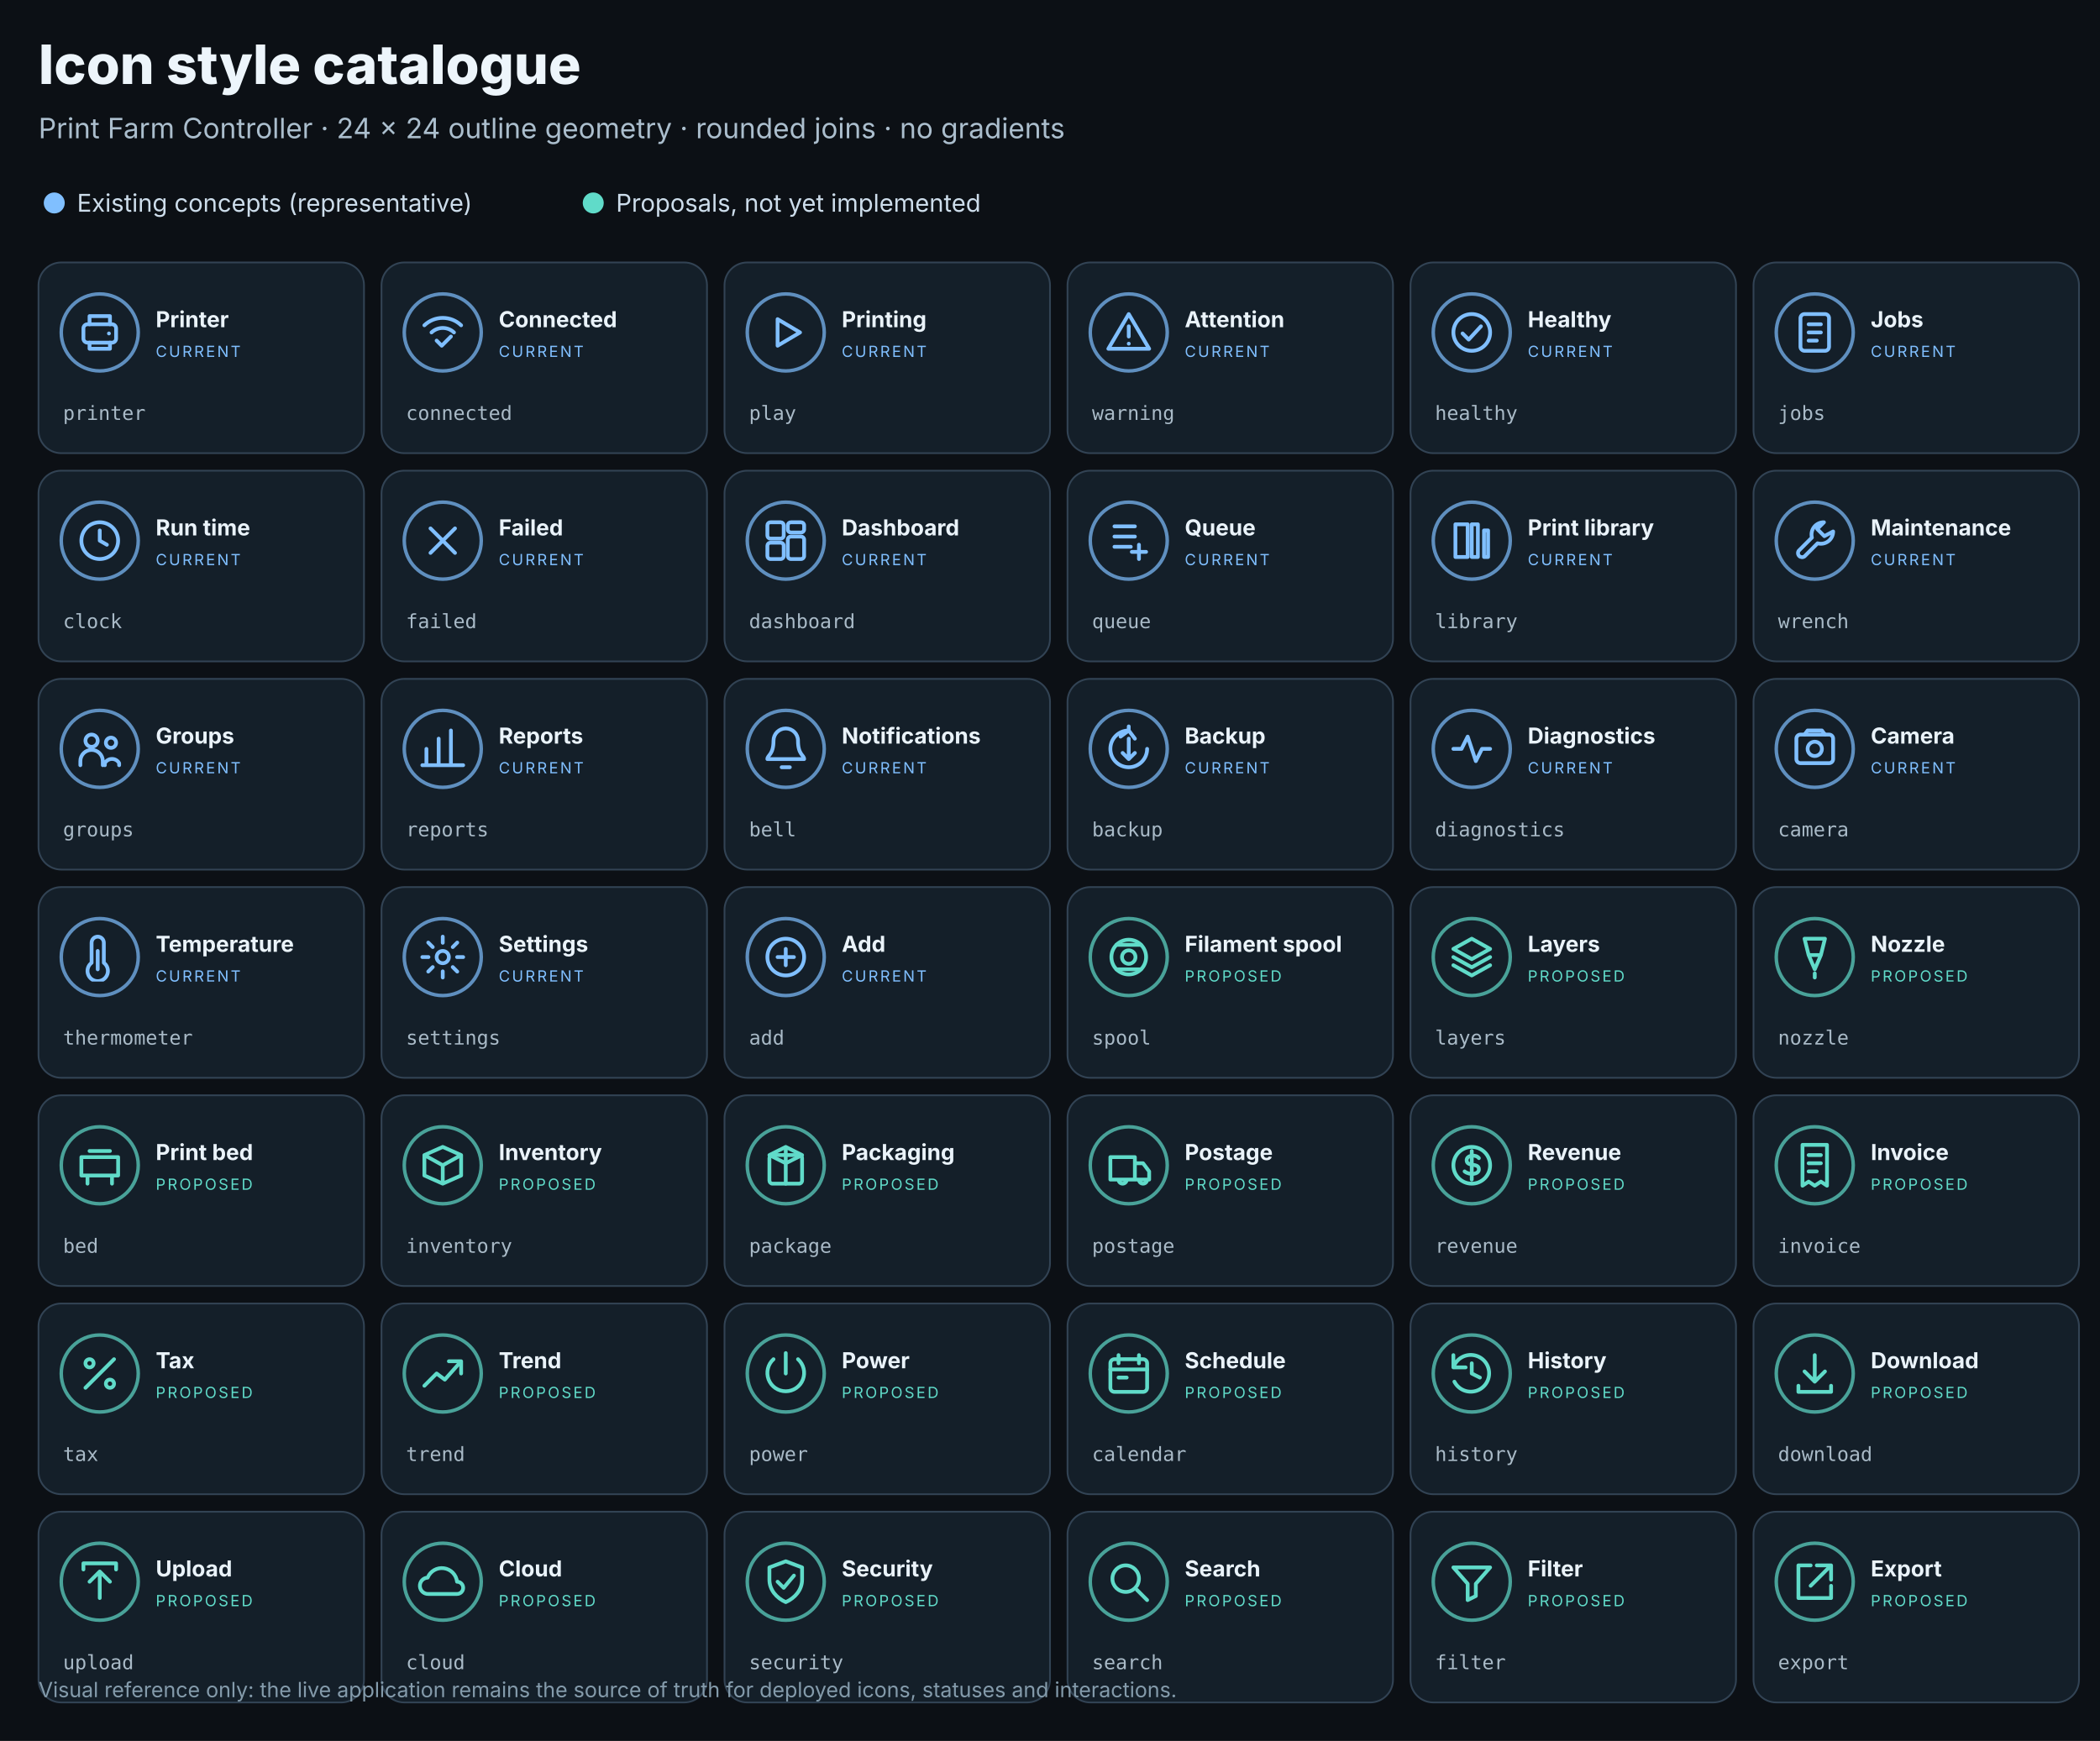
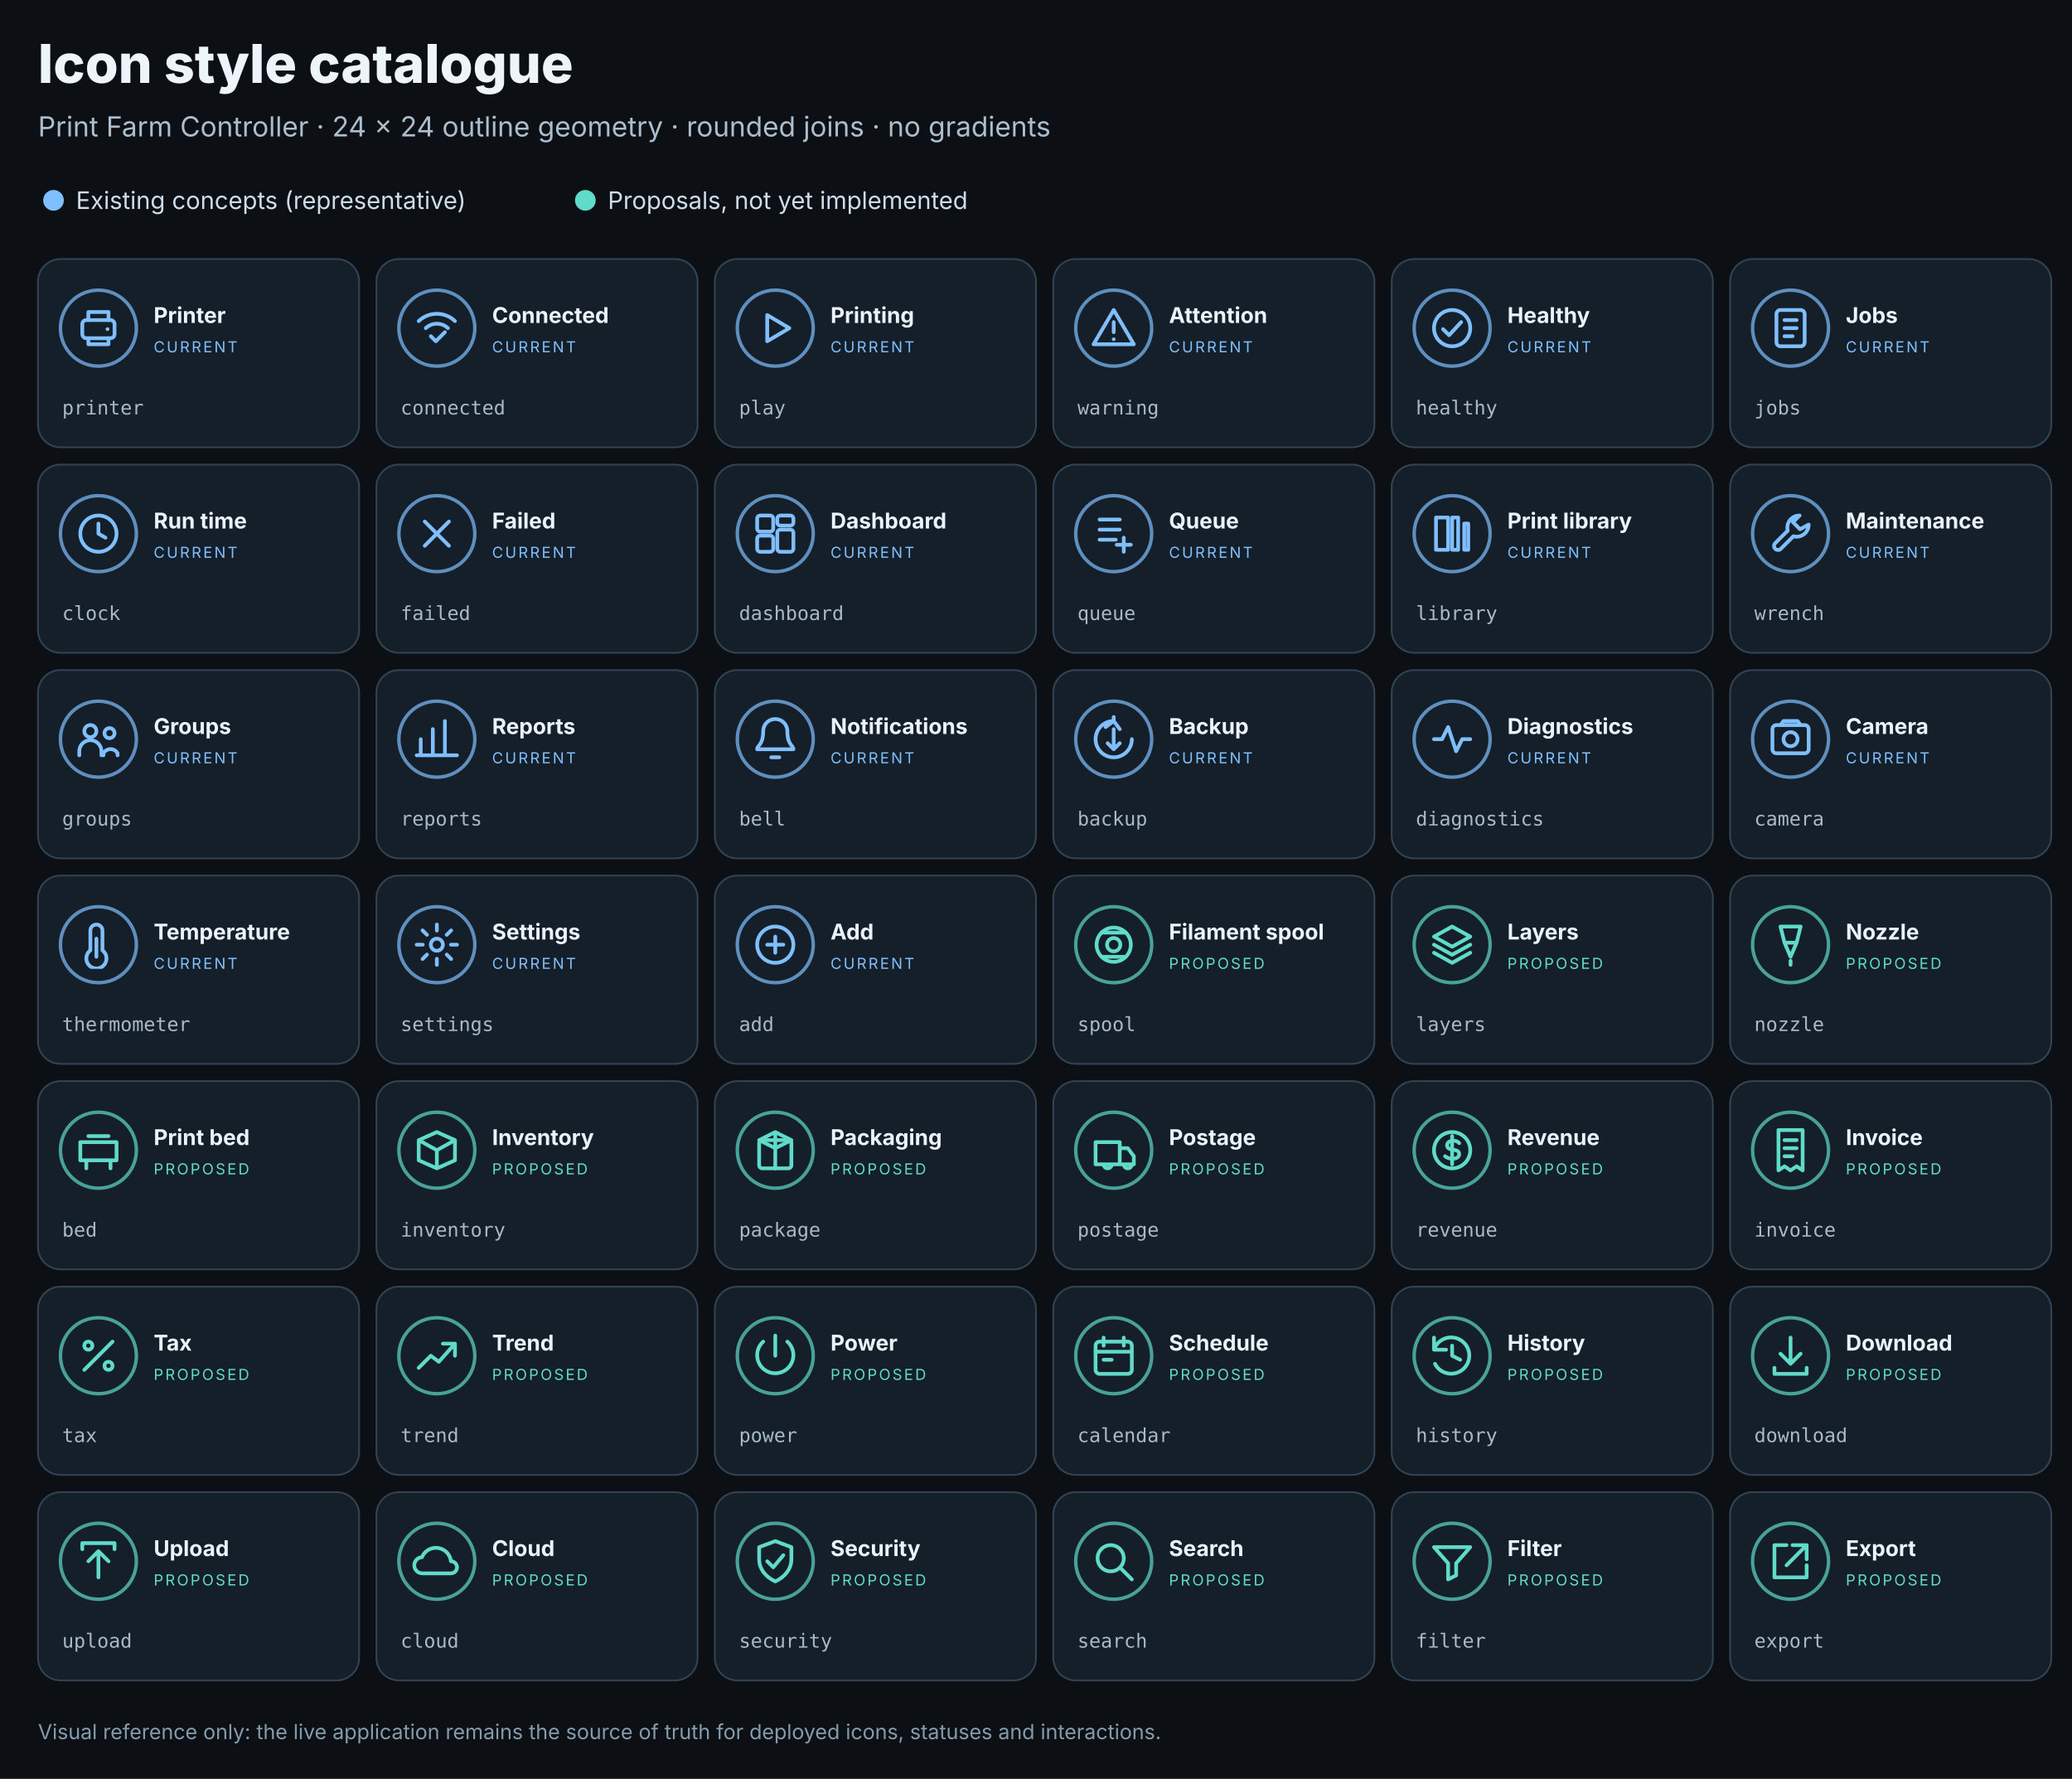
- <svg xmlns="http://www.w3.org/2000/svg" width="1200" height="995" viewBox="0 0 1200 995" role="img" aria-labelledby="title desc">
+ <svg xmlns="http://www.w3.org/2000/svg" width="1200" height="1030" viewBox="0 0 1200 1030" role="img" aria-labelledby="title desc">
  <defs>
    <symbol id="pfc-printer" viewBox="0 0 24 24" fill="none" stroke="currentColor" stroke-width="1.8" stroke-linecap="round" stroke-linejoin="round">
      <rect x="4" y="8" width="16" height="9" rx="2" />
      <path d="M7 8V4h10v4M7 17v3h10v-3M16.5 12.5h.01" />
    </symbol>
    <symbol id="pfc-connected" viewBox="0 0 24 24" fill="none" stroke="currentColor" stroke-width="1.8" stroke-linecap="round" stroke-linejoin="round">
      <path d="M3 8.5a13 13 0 0 1 18 0M6.5 12a8 8 0 0 1 11 0M9 16l2.5 2.5L16 14" />
    </symbol>
    <symbol id="pfc-play" viewBox="0 0 24 24" fill="none" stroke="currentColor" stroke-width="1.8" stroke-linecap="round" stroke-linejoin="round">
      <path d="M8 5.5v13l11-6.5z" />
    </symbol>
    <symbol id="pfc-warning" viewBox="0 0 24 24" fill="none" stroke="currentColor" stroke-width="1.8" stroke-linecap="round" stroke-linejoin="round">
      <path d="M12 3 22 20H2zM12 9v5M12 17.5h.01" />
    </symbol>
    <symbol id="pfc-healthy" viewBox="0 0 24 24" fill="none" stroke="currentColor" stroke-width="1.8" stroke-linecap="round" stroke-linejoin="round">
      <circle cx="12" cy="12" r="9" />
      <path d="M7.5 12.5 10.5 15.5 16.5 9" />
    </symbol>
    <symbol id="pfc-jobs" viewBox="0 0 24 24" fill="none" stroke="currentColor" stroke-width="1.8" stroke-linecap="round" stroke-linejoin="round">
      <rect x="5" y="3" width="14" height="18" rx="2" />
      <path d="M9 8h6M9 12h6M9 16h4" />
    </symbol>
    <symbol id="pfc-clock" viewBox="0 0 24 24" fill="none" stroke="currentColor" stroke-width="1.8" stroke-linecap="round" stroke-linejoin="round">
      <circle cx="12" cy="12" r="9" />
      <path d="M12 7v5l3.5 2" />
    </symbol>
    <symbol id="pfc-failed" viewBox="0 0 24 24" fill="none" stroke="currentColor" stroke-width="1.8" stroke-linecap="round" stroke-linejoin="round">
      <path d="M6 6l12 12M18 6 6 18" />
    </symbol>
    <symbol id="pfc-dashboard" viewBox="0 0 24 24" fill="none" stroke="currentColor" stroke-width="1.8" stroke-linecap="round" stroke-linejoin="round">
      <rect x="3" y="3" width="8" height="8" rx="1.5" />
      <rect x="13" y="3" width="8" height="5" rx="1.5" />
      <rect x="13" y="10" width="8" height="11" rx="1.5" />
      <rect x="3" y="13" width="8" height="8" rx="1.5" />
    </symbol>
    <symbol id="pfc-queue" viewBox="0 0 24 24" fill="none" stroke="currentColor" stroke-width="1.8" stroke-linecap="round" stroke-linejoin="round">
      <path d="M5 5h10M5 10h10M5 15h8M17 14v7M13.5 17.5H20.5" />
    </symbol>
    <symbol id="pfc-library" viewBox="0 0 24 24" fill="none" stroke="currentColor" stroke-width="1.8" stroke-linecap="round" stroke-linejoin="round">
      <path d="M4 4h6v16H4zM12 4h3v16h-3zM18 7h2v13h-2z" />
    </symbol>
    <symbol id="pfc-wrench" viewBox="0 0 24 24" fill="none" stroke="currentColor" stroke-width="1.8" stroke-linecap="round" stroke-linejoin="round">
      <path d="M21 7.5a6 6 0 0 1-7.6 5.8L7 19.7a2 2 0 0 1-2.8-2.8l6.4-6.4A6 6 0 0 1 16.5 3l-3.3 3.3 3.5 3.5L21 7.5Z" />
    </symbol>
    <symbol id="pfc-groups" viewBox="0 0 24 24" fill="none" stroke="currentColor" stroke-width="1.8" stroke-linecap="round" stroke-linejoin="round">
      <circle cx="8" cy="8" r="3" />
      <circle cx="17.5" cy="9" r="2.5" />
      <path d="M2.5 20v-2a5.5 5.5 0 0 1 11 0v2M14.5 20v-1a4 4 0 0 1 7 0v1" />
    </symbol>
    <symbol id="pfc-reports" viewBox="0 0 24 24" fill="none" stroke="currentColor" stroke-width="1.8" stroke-linecap="round" stroke-linejoin="round">
      <path d="M4 20V12M10 20V7M16 20V3M22 20H2" />
    </symbol>
    <symbol id="pfc-bell" viewBox="0 0 24 24" fill="none" stroke="currentColor" stroke-width="1.8" stroke-linecap="round" stroke-linejoin="round">
      <path d="M18 8a6 6 0 0 0-12 0c0 7-3 7-3 9h18c0-2-3-2-3-9M10 21h4" />
    </symbol>
    <symbol id="pfc-backup" viewBox="0 0 24 24" fill="none" stroke="currentColor" stroke-width="1.8" stroke-linecap="round" stroke-linejoin="round">
      <path d="M12 3a9 9 0 1 0 9 9M12 3V1M12 3l-4 3M12 3l3 4" />
      <path d="M12 7v10m0 0-3-3m3 3 3-3" />
    </symbol>
    <symbol id="pfc-diagnostics" viewBox="0 0 24 24" fill="none" stroke="currentColor" stroke-width="1.8" stroke-linecap="round" stroke-linejoin="round">
      <path d="M3 12h4l3-6 4 12 3-6h4" />
    </symbol>
    <symbol id="pfc-camera" viewBox="0 0 24 24" fill="none" stroke="currentColor" stroke-width="1.8" stroke-linecap="round" stroke-linejoin="round">
      <rect x="3" y="5" width="18" height="14" rx="2" />
      <circle cx="12" cy="12" r="3.5" />
      <path d="M7 5l1.5-2h7L17 5" />
    </symbol>
    <symbol id="pfc-thermometer" viewBox="0 0 24 24" fill="none" stroke="currentColor" stroke-width="1.8" stroke-linecap="round" stroke-linejoin="round">
      <path d="M14 14.8V5a3 3 0 0 0-6 0v9.8a5 5 0 1 0 6 0Z" />
      <path d="M11 9v9" />
    </symbol>
    <symbol id="pfc-settings" viewBox="0 0 24 24" fill="none" stroke="currentColor" stroke-width="1.8" stroke-linecap="round" stroke-linejoin="round">
      <circle cx="12" cy="12" r="3" />
      <path d="M12 2v3M12 19v3M2 12h3M19 12h3M4.9 4.9l2.2 2.2M16.9 16.9l2.2 2.2M19.1 4.9l-2.2 2.2M7.1 16.9l-2.2 2.2" />
    </symbol>
    <symbol id="pfc-add" viewBox="0 0 24 24" fill="none" stroke="currentColor" stroke-width="1.8" stroke-linecap="round" stroke-linejoin="round">
      <circle cx="12" cy="12" r="9" />
      <path d="M12 8v8M8 12h8" />
    </symbol>
    <symbol id="pfc-spool" viewBox="0 0 24 24" fill="none" stroke="currentColor" stroke-width="1.8" stroke-linecap="round" stroke-linejoin="round">
      <circle cx="12" cy="12" r="8.5" />
      <circle cx="12" cy="12" r="3.3" />
      <path d="M6 6h12M6 18h12" />
    </symbol>
    <symbol id="pfc-layers" viewBox="0 0 24 24" fill="none" stroke="currentColor" stroke-width="1.8" stroke-linecap="round" stroke-linejoin="round">
      <path d="m12 3 9 5-9 5-9-5 9-5ZM3 12l9 5 9-5M3 16l9 5 9-5" />
    </symbol>
    <symbol id="pfc-nozzle" viewBox="0 0 24 24" fill="none" stroke="currentColor" stroke-width="1.8" stroke-linecap="round" stroke-linejoin="round">
      <path d="M7 3h10l-2 8H9L7 3ZM9 11h6l-3 7-3-7ZM12 20v2" />
    </symbol>
    <symbol id="pfc-bed" viewBox="0 0 24 24" fill="none" stroke="currentColor" stroke-width="1.8" stroke-linecap="round" stroke-linejoin="round">
      <path d="M3 8h18v9H3zM6 17v4M18 17v4M7 5h10" />
    </symbol>
    <symbol id="pfc-inventory" viewBox="0 0 24 24" fill="none" stroke="currentColor" stroke-width="1.8" stroke-linecap="round" stroke-linejoin="round">
      <path d="m3 7 9-4 9 4-9 5-9-5ZM3 7v10l9 4 9-4V7M12 12v9" />
    </symbol>
    <symbol id="pfc-package" viewBox="0 0 24 24" fill="none" stroke="currentColor" stroke-width="1.8" stroke-linecap="round" stroke-linejoin="round">
      <rect x="4" y="7" width="16" height="14" rx="1.5" />
      <path d="M4 7l8-4 8 4M12 3v18M4 7l8 4 8-4" />
    </symbol>
    <symbol id="pfc-postage" viewBox="0 0 24 24" fill="none" stroke="currentColor" stroke-width="1.8" stroke-linecap="round" stroke-linejoin="round">
      <path d="M3 8h12v11H3zM15 11h4l3 4v4h-7M7 19a2 2 0 1 0 4 0m6 0a2 2 0 1 0 4 0" />
    </symbol>
    <symbol id="pfc-revenue" viewBox="0 0 24 24" fill="none" stroke="currentColor" stroke-width="1.8" stroke-linecap="round" stroke-linejoin="round">
      <circle cx="12" cy="12" r="9" />
      <path d="M15.5 8.5c-1.5-2-6-1.5-6 1 0 3.5 6 1 6 4.5 0 2.5-4.5 3-7 1M12 5v14" />
    </symbol>
    <symbol id="pfc-invoice" viewBox="0 0 24 24" fill="none" stroke="currentColor" stroke-width="1.8" stroke-linecap="round" stroke-linejoin="round">
      <path d="M6 2h12v20l-3-2-3 2-3-2-3 2Z" />
      <path d="M9 7h6M9 11h6M9 15h4" />
    </symbol>
    <symbol id="pfc-tax" viewBox="0 0 24 24" fill="none" stroke="currentColor" stroke-width="1.8" stroke-linecap="round" stroke-linejoin="round">
      <circle cx="7" cy="7" r="2" />
      <circle cx="17" cy="17" r="2" />
      <path d="M5 19 19 5" />
    </symbol>
    <symbol id="pfc-trend" viewBox="0 0 24 24" fill="none" stroke="currentColor" stroke-width="1.8" stroke-linecap="round" stroke-linejoin="round">
      <path d="M3 18l6-6 4 3 8-9M15 6h6v6" />
    </symbol>
    <symbol id="pfc-power" viewBox="0 0 24 24" fill="none" stroke="currentColor" stroke-width="1.8" stroke-linecap="round" stroke-linejoin="round">
      <path d="M12 2v10M6 5a9 9 0 1 0 12 0" />
    </symbol>
    <symbol id="pfc-calendar" viewBox="0 0 24 24" fill="none" stroke="currentColor" stroke-width="1.8" stroke-linecap="round" stroke-linejoin="round">
      <rect x="3" y="5" width="18" height="16" rx="2" />
      <path d="M7 3v4M17 3v4M3 10h18M7 14h4" />
    </symbol>
    <symbol id="pfc-history" viewBox="0 0 24 24" fill="none" stroke="currentColor" stroke-width="1.8" stroke-linecap="round" stroke-linejoin="round">
      <path d="M3 9a9 9 0 1 1 .5 7M3 3v6h6M12 7v5l4 2" />
    </symbol>
    <symbol id="pfc-download" viewBox="0 0 24 24" fill="none" stroke="currentColor" stroke-width="1.8" stroke-linecap="round" stroke-linejoin="round">
      <path d="M12 3v13m-5-5 5 5 5-5M4 18v3h16v-3" />
    </symbol>
    <symbol id="pfc-upload" viewBox="0 0 24 24" fill="none" stroke="currentColor" stroke-width="1.8" stroke-linecap="round" stroke-linejoin="round">
      <path d="M12 20V7m-5 5 5-5 5 5M4 6V3h16v3" />
    </symbol>
    <symbol id="pfc-cloud" viewBox="0 0 24 24" fill="none" stroke="currentColor" stroke-width="1.8" stroke-linecap="round" stroke-linejoin="round">
      <path d="M5 18a4 4 0 0 1-.4-8A7.5 7.5 0 0 1 19 12a3 3 0 1 1 0 6H5Z" />
    </symbol>
    <symbol id="pfc-security" viewBox="0 0 24 24" fill="none" stroke="currentColor" stroke-width="1.8" stroke-linecap="round" stroke-linejoin="round">
      <path d="M12 2 20 5v6c0 5-3.5 9-8 11-4.5-2-8-6-8-11V5l8-3Z" />
      <path d="m8 12 3 3 5-6" />
    </symbol>
    <symbol id="pfc-search" viewBox="0 0 24 24" fill="none" stroke="currentColor" stroke-width="1.8" stroke-linecap="round" stroke-linejoin="round">
      <circle cx="10.5" cy="10.5" r="6.5" />
      <path d="m16 16 5 5" />
    </symbol>
    <symbol id="pfc-filter" viewBox="0 0 24 24" fill="none" stroke="currentColor" stroke-width="1.8" stroke-linecap="round" stroke-linejoin="round">
      <path d="M3 5h18l-7 8v6l-4 2v-8Z" />
    </symbol>
    <symbol id="pfc-export" viewBox="0 0 24 24" fill="none" stroke="currentColor" stroke-width="1.8" stroke-linecap="round" stroke-linejoin="round">
      <path d="M13 4h7v7M20 4 10 14" />
      <path d="M20 14v6H4V4h6" />
    </symbol>
  </defs>
  <rect width="100%" height="100%" fill="#0c1015" />
  <text x="22" y="48" fill="#edf5fb" font-size="31" font-family="Inter,Segoe UI,Arial,sans-serif" font-weight="800">Icon style catalogue</text>
  <text x="22" y="79" fill="#abbecd" font-family="Inter,Segoe UI,Arial,sans-serif" font-size="16">Print Farm Controller · 24 × 24 outline geometry · rounded joins · no gradients</text>
  <circle cx="31" cy="116" r="6" fill="#80bfff" />
  <text x="44" y="121" fill="#cdddeb" font-family="Inter,Segoe UI,Arial,sans-serif" font-size="14">Existing concepts (representative)</text>
  <circle cx="339" cy="116" r="6" fill="#60dbc9" />
  <text x="352" y="121" fill="#cdddeb" font-family="Inter,Segoe UI,Arial,sans-serif" font-size="14">Proposals, not yet implemented</text>
  <g font-family="Inter,Segoe UI,Arial,sans-serif">
    <g transform="translate(22 150)">
      <rect width="186" height="109" rx="13" fill="#141f29" stroke="#324354" />
      <circle cx="35" cy="40" r="22" fill="none" stroke="#80bfff" stroke-opacity=".7" stroke-width="2" />
      <svg x="21" y="26" width="28" height="28" viewBox="0 0 24 24" fill="none" stroke="#80bfff" stroke-width="1.85" stroke-linejoin="round" stroke-linecap="round">
        <rect x="4" y="8" width="16" height="9" rx="2" />
        <path d="M7 8V4h10v4M7 17v3h10v-3M16.5 12.5h.01" />
      </svg>
      <text x="67" y="37" fill="#eaf3fa" font-size="12.6" font-weight="650">Printer</text>
      <text x="67" y="54" fill="#80bfff" font-size="8.8" letter-spacing="1.1">CURRENT</text>
      <text x="14" y="90" fill="#a9bac7" font-size="11.2" font-family="monospace">printer</text>
    </g>
    <g transform="translate(218 150)">
      <rect width="186" height="109" rx="13" fill="#141f29" stroke="#324354" />
      <circle cx="35" cy="40" r="22" fill="none" stroke="#80bfff" stroke-opacity=".7" stroke-width="2" />
      <svg x="21" y="26" width="28" height="28" viewBox="0 0 24 24" fill="none" stroke="#80bfff" stroke-width="1.85" stroke-linejoin="round" stroke-linecap="round">
        <path d="M3 8.5a13 13 0 0 1 18 0M6.5 12a8 8 0 0 1 11 0M9 16l2.5 2.5L16 14" />
      </svg>
      <text x="67" y="37" fill="#eaf3fa" font-size="12.6" font-weight="650">Connected</text>
      <text x="67" y="54" fill="#80bfff" font-size="8.8" letter-spacing="1.1">CURRENT</text>
      <text x="14" y="90" fill="#a9bac7" font-size="11.2" font-family="monospace">connected</text>
    </g>
    <g transform="translate(414 150)">
      <rect width="186" height="109" rx="13" fill="#141f29" stroke="#324354" />
      <circle cx="35" cy="40" r="22" fill="none" stroke="#80bfff" stroke-opacity=".7" stroke-width="2" />
      <svg x="21" y="26" width="28" height="28" viewBox="0 0 24 24" fill="none" stroke="#80bfff" stroke-width="1.85" stroke-linejoin="round" stroke-linecap="round">
        <path d="M8 5.5v13l11-6.5z" />
      </svg>
      <text x="67" y="37" fill="#eaf3fa" font-size="12.6" font-weight="650">Printing</text>
      <text x="67" y="54" fill="#80bfff" font-size="8.8" letter-spacing="1.1">CURRENT</text>
      <text x="14" y="90" fill="#a9bac7" font-size="11.2" font-family="monospace">play</text>
    </g>
    <g transform="translate(610 150)">
      <rect width="186" height="109" rx="13" fill="#141f29" stroke="#324354" />
      <circle cx="35" cy="40" r="22" fill="none" stroke="#80bfff" stroke-opacity=".7" stroke-width="2" />
      <svg x="21" y="26" width="28" height="28" viewBox="0 0 24 24" fill="none" stroke="#80bfff" stroke-width="1.85" stroke-linejoin="round" stroke-linecap="round">
        <path d="M12 3 22 20H2zM12 9v5M12 17.5h.01" />
      </svg>
      <text x="67" y="37" fill="#eaf3fa" font-size="12.6" font-weight="650">Attention</text>
      <text x="67" y="54" fill="#80bfff" font-size="8.8" letter-spacing="1.1">CURRENT</text>
      <text x="14" y="90" fill="#a9bac7" font-size="11.2" font-family="monospace">warning</text>
    </g>
    <g transform="translate(806 150)">
      <rect width="186" height="109" rx="13" fill="#141f29" stroke="#324354" />
      <circle cx="35" cy="40" r="22" fill="none" stroke="#80bfff" stroke-opacity=".7" stroke-width="2" />
      <svg x="21" y="26" width="28" height="28" viewBox="0 0 24 24" fill="none" stroke="#80bfff" stroke-width="1.85" stroke-linejoin="round" stroke-linecap="round">
        <circle cx="12" cy="12" r="9" />
        <path d="M7.5 12.5 10.5 15.5 16.5 9" />
      </svg>
      <text x="67" y="37" fill="#eaf3fa" font-size="12.6" font-weight="650">Healthy</text>
      <text x="67" y="54" fill="#80bfff" font-size="8.8" letter-spacing="1.1">CURRENT</text>
      <text x="14" y="90" fill="#a9bac7" font-size="11.2" font-family="monospace">healthy</text>
    </g>
    <g transform="translate(1002 150)">
      <rect width="186" height="109" rx="13" fill="#141f29" stroke="#324354" />
      <circle cx="35" cy="40" r="22" fill="none" stroke="#80bfff" stroke-opacity=".7" stroke-width="2" />
      <svg x="21" y="26" width="28" height="28" viewBox="0 0 24 24" fill="none" stroke="#80bfff" stroke-width="1.85" stroke-linejoin="round" stroke-linecap="round">
        <rect x="5" y="3" width="14" height="18" rx="2" />
        <path d="M9 8h6M9 12h6M9 16h4" />
      </svg>
      <text x="67" y="37" fill="#eaf3fa" font-size="12.6" font-weight="650">Jobs</text>
      <text x="67" y="54" fill="#80bfff" font-size="8.8" letter-spacing="1.1">CURRENT</text>
      <text x="14" y="90" fill="#a9bac7" font-size="11.2" font-family="monospace">jobs</text>
    </g>
    <g transform="translate(22 269)">
      <rect width="186" height="109" rx="13" fill="#141f29" stroke="#324354" />
      <circle cx="35" cy="40" r="22" fill="none" stroke="#80bfff" stroke-opacity=".7" stroke-width="2" />
      <svg x="21" y="26" width="28" height="28" viewBox="0 0 24 24" fill="none" stroke="#80bfff" stroke-width="1.85" stroke-linejoin="round" stroke-linecap="round">
        <circle cx="12" cy="12" r="9" />
        <path d="M12 7v5l3.5 2" />
      </svg>
      <text x="67" y="37" fill="#eaf3fa" font-size="12.6" font-weight="650">Run time</text>
      <text x="67" y="54" fill="#80bfff" font-size="8.8" letter-spacing="1.1">CURRENT</text>
      <text x="14" y="90" fill="#a9bac7" font-size="11.2" font-family="monospace">clock</text>
    </g>
    <g transform="translate(218 269)">
      <rect width="186" height="109" rx="13" fill="#141f29" stroke="#324354" />
      <circle cx="35" cy="40" r="22" fill="none" stroke="#80bfff" stroke-opacity=".7" stroke-width="2" />
      <svg x="21" y="26" width="28" height="28" viewBox="0 0 24 24" fill="none" stroke="#80bfff" stroke-width="1.85" stroke-linejoin="round" stroke-linecap="round">
        <path d="M6 6l12 12M18 6 6 18" />
      </svg>
      <text x="67" y="37" fill="#eaf3fa" font-size="12.6" font-weight="650">Failed</text>
      <text x="67" y="54" fill="#80bfff" font-size="8.8" letter-spacing="1.1">CURRENT</text>
      <text x="14" y="90" fill="#a9bac7" font-size="11.2" font-family="monospace">failed</text>
    </g>
    <g transform="translate(414 269)">
      <rect width="186" height="109" rx="13" fill="#141f29" stroke="#324354" />
      <circle cx="35" cy="40" r="22" fill="none" stroke="#80bfff" stroke-opacity=".7" stroke-width="2" />
      <svg x="21" y="26" width="28" height="28" viewBox="0 0 24 24" fill="none" stroke="#80bfff" stroke-width="1.85" stroke-linejoin="round" stroke-linecap="round">
        <rect x="3" y="3" width="8" height="8" rx="1.5" />
        <rect x="13" y="3" width="8" height="5" rx="1.5" />
        <rect x="13" y="10" width="8" height="11" rx="1.5" />
        <rect x="3" y="13" width="8" height="8" rx="1.5" />
      </svg>
      <text x="67" y="37" fill="#eaf3fa" font-size="12.6" font-weight="650">Dashboard</text>
      <text x="67" y="54" fill="#80bfff" font-size="8.8" letter-spacing="1.1">CURRENT</text>
      <text x="14" y="90" fill="#a9bac7" font-size="11.2" font-family="monospace">dashboard</text>
    </g>
    <g transform="translate(610 269)">
      <rect width="186" height="109" rx="13" fill="#141f29" stroke="#324354" />
      <circle cx="35" cy="40" r="22" fill="none" stroke="#80bfff" stroke-opacity=".7" stroke-width="2" />
      <svg x="21" y="26" width="28" height="28" viewBox="0 0 24 24" fill="none" stroke="#80bfff" stroke-width="1.85" stroke-linejoin="round" stroke-linecap="round">
        <path d="M5 5h10M5 10h10M5 15h8M17 14v7M13.5 17.5H20.5" />
      </svg>
      <text x="67" y="37" fill="#eaf3fa" font-size="12.6" font-weight="650">Queue</text>
      <text x="67" y="54" fill="#80bfff" font-size="8.8" letter-spacing="1.1">CURRENT</text>
      <text x="14" y="90" fill="#a9bac7" font-size="11.2" font-family="monospace">queue</text>
    </g>
    <g transform="translate(806 269)">
      <rect width="186" height="109" rx="13" fill="#141f29" stroke="#324354" />
      <circle cx="35" cy="40" r="22" fill="none" stroke="#80bfff" stroke-opacity=".7" stroke-width="2" />
      <svg x="21" y="26" width="28" height="28" viewBox="0 0 24 24" fill="none" stroke="#80bfff" stroke-width="1.85" stroke-linejoin="round" stroke-linecap="round">
        <path d="M4 4h6v16H4zM12 4h3v16h-3zM18 7h2v13h-2z" />
      </svg>
      <text x="67" y="37" fill="#eaf3fa" font-size="12.6" font-weight="650">Print library</text>
      <text x="67" y="54" fill="#80bfff" font-size="8.8" letter-spacing="1.1">CURRENT</text>
      <text x="14" y="90" fill="#a9bac7" font-size="11.2" font-family="monospace">library</text>
    </g>
    <g transform="translate(1002 269)">
      <rect width="186" height="109" rx="13" fill="#141f29" stroke="#324354" />
      <circle cx="35" cy="40" r="22" fill="none" stroke="#80bfff" stroke-opacity=".7" stroke-width="2" />
      <svg x="21" y="26" width="28" height="28" viewBox="0 0 24 24" fill="none" stroke="#80bfff" stroke-width="1.85" stroke-linejoin="round" stroke-linecap="round">
        <path d="M21 7.5a6 6 0 0 1-7.6 5.8L7 19.7a2 2 0 0 1-2.8-2.8l6.4-6.4A6 6 0 0 1 16.5 3l-3.3 3.3 3.5 3.5L21 7.5Z" />
      </svg>
      <text x="67" y="37" fill="#eaf3fa" font-size="12.6" font-weight="650">Maintenance</text>
      <text x="67" y="54" fill="#80bfff" font-size="8.8" letter-spacing="1.1">CURRENT</text>
      <text x="14" y="90" fill="#a9bac7" font-size="11.2" font-family="monospace">wrench</text>
    </g>
    <g transform="translate(22 388)">
      <rect width="186" height="109" rx="13" fill="#141f29" stroke="#324354" />
      <circle cx="35" cy="40" r="22" fill="none" stroke="#80bfff" stroke-opacity=".7" stroke-width="2" />
      <svg x="21" y="26" width="28" height="28" viewBox="0 0 24 24" fill="none" stroke="#80bfff" stroke-width="1.85" stroke-linejoin="round" stroke-linecap="round">
        <circle cx="8" cy="8" r="3" />
        <circle cx="17.5" cy="9" r="2.5" />
        <path d="M2.5 20v-2a5.5 5.5 0 0 1 11 0v2M14.5 20v-1a4 4 0 0 1 7 0v1" />
      </svg>
      <text x="67" y="37" fill="#eaf3fa" font-size="12.6" font-weight="650">Groups</text>
      <text x="67" y="54" fill="#80bfff" font-size="8.8" letter-spacing="1.1">CURRENT</text>
      <text x="14" y="90" fill="#a9bac7" font-size="11.2" font-family="monospace">groups</text>
    </g>
    <g transform="translate(218 388)">
      <rect width="186" height="109" rx="13" fill="#141f29" stroke="#324354" />
      <circle cx="35" cy="40" r="22" fill="none" stroke="#80bfff" stroke-opacity=".7" stroke-width="2" />
      <svg x="21" y="26" width="28" height="28" viewBox="0 0 24 24" fill="none" stroke="#80bfff" stroke-width="1.85" stroke-linejoin="round" stroke-linecap="round">
        <path d="M4 20V12M10 20V7M16 20V3M22 20H2" />
      </svg>
      <text x="67" y="37" fill="#eaf3fa" font-size="12.6" font-weight="650">Reports</text>
      <text x="67" y="54" fill="#80bfff" font-size="8.8" letter-spacing="1.1">CURRENT</text>
      <text x="14" y="90" fill="#a9bac7" font-size="11.2" font-family="monospace">reports</text>
    </g>
    <g transform="translate(414 388)">
      <rect width="186" height="109" rx="13" fill="#141f29" stroke="#324354" />
      <circle cx="35" cy="40" r="22" fill="none" stroke="#80bfff" stroke-opacity=".7" stroke-width="2" />
      <svg x="21" y="26" width="28" height="28" viewBox="0 0 24 24" fill="none" stroke="#80bfff" stroke-width="1.85" stroke-linejoin="round" stroke-linecap="round">
        <path d="M18 8a6 6 0 0 0-12 0c0 7-3 7-3 9h18c0-2-3-2-3-9M10 21h4" />
      </svg>
      <text x="67" y="37" fill="#eaf3fa" font-size="12.6" font-weight="650">Notifications</text>
      <text x="67" y="54" fill="#80bfff" font-size="8.8" letter-spacing="1.1">CURRENT</text>
      <text x="14" y="90" fill="#a9bac7" font-size="11.2" font-family="monospace">bell</text>
    </g>
    <g transform="translate(610 388)">
      <rect width="186" height="109" rx="13" fill="#141f29" stroke="#324354" />
      <circle cx="35" cy="40" r="22" fill="none" stroke="#80bfff" stroke-opacity=".7" stroke-width="2" />
      <svg x="21" y="26" width="28" height="28" viewBox="0 0 24 24" fill="none" stroke="#80bfff" stroke-width="1.85" stroke-linejoin="round" stroke-linecap="round">
        <path d="M12 3a9 9 0 1 0 9 9M12 3V1M12 3l-4 3M12 3l3 4" />
        <path d="M12 7v10m0 0-3-3m3 3 3-3" />
      </svg>
      <text x="67" y="37" fill="#eaf3fa" font-size="12.6" font-weight="650">Backup</text>
      <text x="67" y="54" fill="#80bfff" font-size="8.8" letter-spacing="1.1">CURRENT</text>
      <text x="14" y="90" fill="#a9bac7" font-size="11.2" font-family="monospace">backup</text>
    </g>
    <g transform="translate(806 388)">
      <rect width="186" height="109" rx="13" fill="#141f29" stroke="#324354" />
      <circle cx="35" cy="40" r="22" fill="none" stroke="#80bfff" stroke-opacity=".7" stroke-width="2" />
      <svg x="21" y="26" width="28" height="28" viewBox="0 0 24 24" fill="none" stroke="#80bfff" stroke-width="1.85" stroke-linejoin="round" stroke-linecap="round">
        <path d="M3 12h4l3-6 4 12 3-6h4" />
      </svg>
      <text x="67" y="37" fill="#eaf3fa" font-size="12.6" font-weight="650">Diagnostics</text>
      <text x="67" y="54" fill="#80bfff" font-size="8.8" letter-spacing="1.1">CURRENT</text>
      <text x="14" y="90" fill="#a9bac7" font-size="11.2" font-family="monospace">diagnostics</text>
    </g>
    <g transform="translate(1002 388)">
      <rect width="186" height="109" rx="13" fill="#141f29" stroke="#324354" />
      <circle cx="35" cy="40" r="22" fill="none" stroke="#80bfff" stroke-opacity=".7" stroke-width="2" />
      <svg x="21" y="26" width="28" height="28" viewBox="0 0 24 24" fill="none" stroke="#80bfff" stroke-width="1.85" stroke-linejoin="round" stroke-linecap="round">
        <rect x="3" y="5" width="18" height="14" rx="2" />
        <circle cx="12" cy="12" r="3.5" />
        <path d="M7 5l1.5-2h7L17 5" />
      </svg>
      <text x="67" y="37" fill="#eaf3fa" font-size="12.6" font-weight="650">Camera</text>
      <text x="67" y="54" fill="#80bfff" font-size="8.8" letter-spacing="1.1">CURRENT</text>
      <text x="14" y="90" fill="#a9bac7" font-size="11.2" font-family="monospace">camera</text>
    </g>
    <g transform="translate(22 507)">
      <rect width="186" height="109" rx="13" fill="#141f29" stroke="#324354" />
      <circle cx="35" cy="40" r="22" fill="none" stroke="#80bfff" stroke-opacity=".7" stroke-width="2" />
      <svg x="21" y="26" width="28" height="28" viewBox="0 0 24 24" fill="none" stroke="#80bfff" stroke-width="1.85" stroke-linejoin="round" stroke-linecap="round">
        <path d="M14 14.8V5a3 3 0 0 0-6 0v9.8a5 5 0 1 0 6 0Z" />
        <path d="M11 9v9" />
      </svg>
      <text x="67" y="37" fill="#eaf3fa" font-size="12.6" font-weight="650">Temperature</text>
      <text x="67" y="54" fill="#80bfff" font-size="8.8" letter-spacing="1.1">CURRENT</text>
      <text x="14" y="90" fill="#a9bac7" font-size="11.2" font-family="monospace">thermometer</text>
    </g>
    <g transform="translate(218 507)">
      <rect width="186" height="109" rx="13" fill="#141f29" stroke="#324354" />
      <circle cx="35" cy="40" r="22" fill="none" stroke="#80bfff" stroke-opacity=".7" stroke-width="2" />
      <svg x="21" y="26" width="28" height="28" viewBox="0 0 24 24" fill="none" stroke="#80bfff" stroke-width="1.85" stroke-linejoin="round" stroke-linecap="round">
        <circle cx="12" cy="12" r="3" />
        <path d="M12 2v3M12 19v3M2 12h3M19 12h3M4.9 4.9l2.2 2.2M16.9 16.9l2.2 2.2M19.1 4.9l-2.2 2.2M7.1 16.9l-2.2 2.2" />
      </svg>
      <text x="67" y="37" fill="#eaf3fa" font-size="12.6" font-weight="650">Settings</text>
      <text x="67" y="54" fill="#80bfff" font-size="8.8" letter-spacing="1.1">CURRENT</text>
      <text x="14" y="90" fill="#a9bac7" font-size="11.2" font-family="monospace">settings</text>
    </g>
    <g transform="translate(414 507)">
      <rect width="186" height="109" rx="13" fill="#141f29" stroke="#324354" />
      <circle cx="35" cy="40" r="22" fill="none" stroke="#80bfff" stroke-opacity=".7" stroke-width="2" />
      <svg x="21" y="26" width="28" height="28" viewBox="0 0 24 24" fill="none" stroke="#80bfff" stroke-width="1.85" stroke-linejoin="round" stroke-linecap="round">
        <circle cx="12" cy="12" r="9" />
        <path d="M12 8v8M8 12h8" />
      </svg>
      <text x="67" y="37" fill="#eaf3fa" font-size="12.6" font-weight="650">Add</text>
      <text x="67" y="54" fill="#80bfff" font-size="8.8" letter-spacing="1.1">CURRENT</text>
      <text x="14" y="90" fill="#a9bac7" font-size="11.2" font-family="monospace">add</text>
    </g>
    <g transform="translate(610 507)">
      <rect width="186" height="109" rx="13" fill="#141f29" stroke="#324354" />
      <circle cx="35" cy="40" r="22" fill="none" stroke="#60dbc9" stroke-opacity=".7" stroke-width="2" />
      <svg x="21" y="26" width="28" height="28" viewBox="0 0 24 24" fill="none" stroke="#60dbc9" stroke-width="1.85" stroke-linejoin="round" stroke-linecap="round">
        <circle cx="12" cy="12" r="8.5" />
        <circle cx="12" cy="12" r="3.3" />
        <path d="M6 6h12M6 18h12" />
      </svg>
      <text x="67" y="37" fill="#eaf3fa" font-size="12.6" font-weight="650">Filament spool</text>
      <text x="67" y="54" fill="#60dbc9" font-size="8.8" letter-spacing="1.1">PROPOSED</text>
      <text x="14" y="90" fill="#a9bac7" font-size="11.2" font-family="monospace">spool</text>
    </g>
    <g transform="translate(806 507)">
      <rect width="186" height="109" rx="13" fill="#141f29" stroke="#324354" />
      <circle cx="35" cy="40" r="22" fill="none" stroke="#60dbc9" stroke-opacity=".7" stroke-width="2" />
      <svg x="21" y="26" width="28" height="28" viewBox="0 0 24 24" fill="none" stroke="#60dbc9" stroke-width="1.85" stroke-linejoin="round" stroke-linecap="round">
        <path d="m12 3 9 5-9 5-9-5 9-5ZM3 12l9 5 9-5M3 16l9 5 9-5" />
      </svg>
      <text x="67" y="37" fill="#eaf3fa" font-size="12.6" font-weight="650">Layers</text>
      <text x="67" y="54" fill="#60dbc9" font-size="8.8" letter-spacing="1.1">PROPOSED</text>
      <text x="14" y="90" fill="#a9bac7" font-size="11.2" font-family="monospace">layers</text>
    </g>
    <g transform="translate(1002 507)">
      <rect width="186" height="109" rx="13" fill="#141f29" stroke="#324354" />
      <circle cx="35" cy="40" r="22" fill="none" stroke="#60dbc9" stroke-opacity=".7" stroke-width="2" />
      <svg x="21" y="26" width="28" height="28" viewBox="0 0 24 24" fill="none" stroke="#60dbc9" stroke-width="1.85" stroke-linejoin="round" stroke-linecap="round">
        <path d="M7 3h10l-2 8H9L7 3ZM9 11h6l-3 7-3-7ZM12 20v2" />
      </svg>
      <text x="67" y="37" fill="#eaf3fa" font-size="12.6" font-weight="650">Nozzle</text>
      <text x="67" y="54" fill="#60dbc9" font-size="8.8" letter-spacing="1.1">PROPOSED</text>
      <text x="14" y="90" fill="#a9bac7" font-size="11.2" font-family="monospace">nozzle</text>
    </g>
    <g transform="translate(22 626)">
      <rect width="186" height="109" rx="13" fill="#141f29" stroke="#324354" />
      <circle cx="35" cy="40" r="22" fill="none" stroke="#60dbc9" stroke-opacity=".7" stroke-width="2" />
      <svg x="21" y="26" width="28" height="28" viewBox="0 0 24 24" fill="none" stroke="#60dbc9" stroke-width="1.85" stroke-linejoin="round" stroke-linecap="round">
        <path d="M3 8h18v9H3zM6 17v4M18 17v4M7 5h10" />
      </svg>
      <text x="67" y="37" fill="#eaf3fa" font-size="12.6" font-weight="650">Print bed</text>
      <text x="67" y="54" fill="#60dbc9" font-size="8.8" letter-spacing="1.1">PROPOSED</text>
      <text x="14" y="90" fill="#a9bac7" font-size="11.2" font-family="monospace">bed</text>
    </g>
    <g transform="translate(218 626)">
      <rect width="186" height="109" rx="13" fill="#141f29" stroke="#324354" />
      <circle cx="35" cy="40" r="22" fill="none" stroke="#60dbc9" stroke-opacity=".7" stroke-width="2" />
      <svg x="21" y="26" width="28" height="28" viewBox="0 0 24 24" fill="none" stroke="#60dbc9" stroke-width="1.85" stroke-linejoin="round" stroke-linecap="round">
        <path d="m3 7 9-4 9 4-9 5-9-5ZM3 7v10l9 4 9-4V7M12 12v9" />
      </svg>
      <text x="67" y="37" fill="#eaf3fa" font-size="12.6" font-weight="650">Inventory</text>
      <text x="67" y="54" fill="#60dbc9" font-size="8.8" letter-spacing="1.1">PROPOSED</text>
      <text x="14" y="90" fill="#a9bac7" font-size="11.2" font-family="monospace">inventory</text>
    </g>
    <g transform="translate(414 626)">
      <rect width="186" height="109" rx="13" fill="#141f29" stroke="#324354" />
      <circle cx="35" cy="40" r="22" fill="none" stroke="#60dbc9" stroke-opacity=".7" stroke-width="2" />
      <svg x="21" y="26" width="28" height="28" viewBox="0 0 24 24" fill="none" stroke="#60dbc9" stroke-width="1.85" stroke-linejoin="round" stroke-linecap="round">
        <rect x="4" y="7" width="16" height="14" rx="1.5" />
        <path d="M4 7l8-4 8 4M12 3v18M4 7l8 4 8-4" />
      </svg>
      <text x="67" y="37" fill="#eaf3fa" font-size="12.6" font-weight="650">Packaging</text>
      <text x="67" y="54" fill="#60dbc9" font-size="8.8" letter-spacing="1.1">PROPOSED</text>
      <text x="14" y="90" fill="#a9bac7" font-size="11.2" font-family="monospace">package</text>
    </g>
    <g transform="translate(610 626)">
      <rect width="186" height="109" rx="13" fill="#141f29" stroke="#324354" />
      <circle cx="35" cy="40" r="22" fill="none" stroke="#60dbc9" stroke-opacity=".7" stroke-width="2" />
      <svg x="21" y="26" width="28" height="28" viewBox="0 0 24 24" fill="none" stroke="#60dbc9" stroke-width="1.85" stroke-linejoin="round" stroke-linecap="round">
        <path d="M3 8h12v11H3zM15 11h4l3 4v4h-7M7 19a2 2 0 1 0 4 0m6 0a2 2 0 1 0 4 0" />
      </svg>
      <text x="67" y="37" fill="#eaf3fa" font-size="12.6" font-weight="650">Postage</text>
      <text x="67" y="54" fill="#60dbc9" font-size="8.8" letter-spacing="1.1">PROPOSED</text>
      <text x="14" y="90" fill="#a9bac7" font-size="11.2" font-family="monospace">postage</text>
    </g>
    <g transform="translate(806 626)">
      <rect width="186" height="109" rx="13" fill="#141f29" stroke="#324354" />
      <circle cx="35" cy="40" r="22" fill="none" stroke="#60dbc9" stroke-opacity=".7" stroke-width="2" />
      <svg x="21" y="26" width="28" height="28" viewBox="0 0 24 24" fill="none" stroke="#60dbc9" stroke-width="1.85" stroke-linejoin="round" stroke-linecap="round">
        <circle cx="12" cy="12" r="9" />
        <path d="M15.5 8.5c-1.5-2-6-1.5-6 1 0 3.5 6 1 6 4.5 0 2.5-4.5 3-7 1M12 5v14" />
      </svg>
      <text x="67" y="37" fill="#eaf3fa" font-size="12.6" font-weight="650">Revenue</text>
      <text x="67" y="54" fill="#60dbc9" font-size="8.8" letter-spacing="1.1">PROPOSED</text>
      <text x="14" y="90" fill="#a9bac7" font-size="11.2" font-family="monospace">revenue</text>
    </g>
    <g transform="translate(1002 626)">
      <rect width="186" height="109" rx="13" fill="#141f29" stroke="#324354" />
      <circle cx="35" cy="40" r="22" fill="none" stroke="#60dbc9" stroke-opacity=".7" stroke-width="2" />
      <svg x="21" y="26" width="28" height="28" viewBox="0 0 24 24" fill="none" stroke="#60dbc9" stroke-width="1.85" stroke-linejoin="round" stroke-linecap="round">
        <path d="M6 2h12v20l-3-2-3 2-3-2-3 2Z" />
        <path d="M9 7h6M9 11h6M9 15h4" />
      </svg>
      <text x="67" y="37" fill="#eaf3fa" font-size="12.6" font-weight="650">Invoice</text>
      <text x="67" y="54" fill="#60dbc9" font-size="8.8" letter-spacing="1.1">PROPOSED</text>
      <text x="14" y="90" fill="#a9bac7" font-size="11.2" font-family="monospace">invoice</text>
    </g>
    <g transform="translate(22 745)">
      <rect width="186" height="109" rx="13" fill="#141f29" stroke="#324354" />
      <circle cx="35" cy="40" r="22" fill="none" stroke="#60dbc9" stroke-opacity=".7" stroke-width="2" />
      <svg x="21" y="26" width="28" height="28" viewBox="0 0 24 24" fill="none" stroke="#60dbc9" stroke-width="1.85" stroke-linejoin="round" stroke-linecap="round">
        <circle cx="7" cy="7" r="2" />
        <circle cx="17" cy="17" r="2" />
        <path d="M5 19 19 5" />
      </svg>
      <text x="67" y="37" fill="#eaf3fa" font-size="12.6" font-weight="650">Tax</text>
      <text x="67" y="54" fill="#60dbc9" font-size="8.8" letter-spacing="1.1">PROPOSED</text>
      <text x="14" y="90" fill="#a9bac7" font-size="11.2" font-family="monospace">tax</text>
    </g>
    <g transform="translate(218 745)">
      <rect width="186" height="109" rx="13" fill="#141f29" stroke="#324354" />
      <circle cx="35" cy="40" r="22" fill="none" stroke="#60dbc9" stroke-opacity=".7" stroke-width="2" />
      <svg x="21" y="26" width="28" height="28" viewBox="0 0 24 24" fill="none" stroke="#60dbc9" stroke-width="1.85" stroke-linejoin="round" stroke-linecap="round">
        <path d="M3 18l6-6 4 3 8-9M15 6h6v6" />
      </svg>
      <text x="67" y="37" fill="#eaf3fa" font-size="12.6" font-weight="650">Trend</text>
      <text x="67" y="54" fill="#60dbc9" font-size="8.8" letter-spacing="1.1">PROPOSED</text>
      <text x="14" y="90" fill="#a9bac7" font-size="11.2" font-family="monospace">trend</text>
    </g>
    <g transform="translate(414 745)">
      <rect width="186" height="109" rx="13" fill="#141f29" stroke="#324354" />
      <circle cx="35" cy="40" r="22" fill="none" stroke="#60dbc9" stroke-opacity=".7" stroke-width="2" />
      <svg x="21" y="26" width="28" height="28" viewBox="0 0 24 24" fill="none" stroke="#60dbc9" stroke-width="1.85" stroke-linejoin="round" stroke-linecap="round">
        <path d="M12 2v10M6 5a9 9 0 1 0 12 0" />
      </svg>
      <text x="67" y="37" fill="#eaf3fa" font-size="12.6" font-weight="650">Power</text>
      <text x="67" y="54" fill="#60dbc9" font-size="8.8" letter-spacing="1.1">PROPOSED</text>
      <text x="14" y="90" fill="#a9bac7" font-size="11.2" font-family="monospace">power</text>
    </g>
    <g transform="translate(610 745)">
      <rect width="186" height="109" rx="13" fill="#141f29" stroke="#324354" />
      <circle cx="35" cy="40" r="22" fill="none" stroke="#60dbc9" stroke-opacity=".7" stroke-width="2" />
      <svg x="21" y="26" width="28" height="28" viewBox="0 0 24 24" fill="none" stroke="#60dbc9" stroke-width="1.85" stroke-linejoin="round" stroke-linecap="round">
        <rect x="3" y="5" width="18" height="16" rx="2" />
        <path d="M7 3v4M17 3v4M3 10h18M7 14h4" />
      </svg>
      <text x="67" y="37" fill="#eaf3fa" font-size="12.6" font-weight="650">Schedule</text>
      <text x="67" y="54" fill="#60dbc9" font-size="8.8" letter-spacing="1.1">PROPOSED</text>
      <text x="14" y="90" fill="#a9bac7" font-size="11.2" font-family="monospace">calendar</text>
    </g>
    <g transform="translate(806 745)">
      <rect width="186" height="109" rx="13" fill="#141f29" stroke="#324354" />
      <circle cx="35" cy="40" r="22" fill="none" stroke="#60dbc9" stroke-opacity=".7" stroke-width="2" />
      <svg x="21" y="26" width="28" height="28" viewBox="0 0 24 24" fill="none" stroke="#60dbc9" stroke-width="1.85" stroke-linejoin="round" stroke-linecap="round">
        <path d="M3 9a9 9 0 1 1 .5 7M3 3v6h6M12 7v5l4 2" />
      </svg>
      <text x="67" y="37" fill="#eaf3fa" font-size="12.6" font-weight="650">History</text>
      <text x="67" y="54" fill="#60dbc9" font-size="8.8" letter-spacing="1.1">PROPOSED</text>
      <text x="14" y="90" fill="#a9bac7" font-size="11.2" font-family="monospace">history</text>
    </g>
    <g transform="translate(1002 745)">
      <rect width="186" height="109" rx="13" fill="#141f29" stroke="#324354" />
      <circle cx="35" cy="40" r="22" fill="none" stroke="#60dbc9" stroke-opacity=".7" stroke-width="2" />
      <svg x="21" y="26" width="28" height="28" viewBox="0 0 24 24" fill="none" stroke="#60dbc9" stroke-width="1.85" stroke-linejoin="round" stroke-linecap="round">
        <path d="M12 3v13m-5-5 5 5 5-5M4 18v3h16v-3" />
      </svg>
      <text x="67" y="37" fill="#eaf3fa" font-size="12.6" font-weight="650">Download</text>
      <text x="67" y="54" fill="#60dbc9" font-size="8.8" letter-spacing="1.1">PROPOSED</text>
      <text x="14" y="90" fill="#a9bac7" font-size="11.2" font-family="monospace">download</text>
    </g>
    <g transform="translate(22 864)">
      <rect width="186" height="109" rx="13" fill="#141f29" stroke="#324354" />
      <circle cx="35" cy="40" r="22" fill="none" stroke="#60dbc9" stroke-opacity=".7" stroke-width="2" />
      <svg x="21" y="26" width="28" height="28" viewBox="0 0 24 24" fill="none" stroke="#60dbc9" stroke-width="1.85" stroke-linejoin="round" stroke-linecap="round">
        <path d="M12 20V7m-5 5 5-5 5 5M4 6V3h16v3" />
      </svg>
      <text x="67" y="37" fill="#eaf3fa" font-size="12.6" font-weight="650">Upload</text>
      <text x="67" y="54" fill="#60dbc9" font-size="8.8" letter-spacing="1.1">PROPOSED</text>
      <text x="14" y="90" fill="#a9bac7" font-size="11.2" font-family="monospace">upload</text>
    </g>
    <g transform="translate(218 864)">
      <rect width="186" height="109" rx="13" fill="#141f29" stroke="#324354" />
      <circle cx="35" cy="40" r="22" fill="none" stroke="#60dbc9" stroke-opacity=".7" stroke-width="2" />
      <svg x="21" y="26" width="28" height="28" viewBox="0 0 24 24" fill="none" stroke="#60dbc9" stroke-width="1.85" stroke-linejoin="round" stroke-linecap="round">
        <path d="M5 18a4 4 0 0 1-.4-8A7.5 7.5 0 0 1 19 12a3 3 0 1 1 0 6H5Z" />
      </svg>
      <text x="67" y="37" fill="#eaf3fa" font-size="12.6" font-weight="650">Cloud</text>
      <text x="67" y="54" fill="#60dbc9" font-size="8.8" letter-spacing="1.1">PROPOSED</text>
      <text x="14" y="90" fill="#a9bac7" font-size="11.2" font-family="monospace">cloud</text>
    </g>
    <g transform="translate(414 864)">
      <rect width="186" height="109" rx="13" fill="#141f29" stroke="#324354" />
      <circle cx="35" cy="40" r="22" fill="none" stroke="#60dbc9" stroke-opacity=".7" stroke-width="2" />
      <svg x="21" y="26" width="28" height="28" viewBox="0 0 24 24" fill="none" stroke="#60dbc9" stroke-width="1.85" stroke-linejoin="round" stroke-linecap="round">
        <path d="M12 2 20 5v6c0 5-3.5 9-8 11-4.5-2-8-6-8-11V5l8-3Z" />
        <path d="m8 12 3 3 5-6" />
      </svg>
      <text x="67" y="37" fill="#eaf3fa" font-size="12.6" font-weight="650">Security</text>
      <text x="67" y="54" fill="#60dbc9" font-size="8.8" letter-spacing="1.1">PROPOSED</text>
      <text x="14" y="90" fill="#a9bac7" font-size="11.2" font-family="monospace">security</text>
    </g>
    <g transform="translate(610 864)">
      <rect width="186" height="109" rx="13" fill="#141f29" stroke="#324354" />
      <circle cx="35" cy="40" r="22" fill="none" stroke="#60dbc9" stroke-opacity=".7" stroke-width="2" />
      <svg x="21" y="26" width="28" height="28" viewBox="0 0 24 24" fill="none" stroke="#60dbc9" stroke-width="1.85" stroke-linejoin="round" stroke-linecap="round">
        <circle cx="10.5" cy="10.5" r="6.5" />
        <path d="m16 16 5 5" />
      </svg>
      <text x="67" y="37" fill="#eaf3fa" font-size="12.6" font-weight="650">Search</text>
      <text x="67" y="54" fill="#60dbc9" font-size="8.8" letter-spacing="1.1">PROPOSED</text>
      <text x="14" y="90" fill="#a9bac7" font-size="11.2" font-family="monospace">search</text>
    </g>
    <g transform="translate(806 864)">
      <rect width="186" height="109" rx="13" fill="#141f29" stroke="#324354" />
      <circle cx="35" cy="40" r="22" fill="none" stroke="#60dbc9" stroke-opacity=".7" stroke-width="2" />
      <svg x="21" y="26" width="28" height="28" viewBox="0 0 24 24" fill="none" stroke="#60dbc9" stroke-width="1.85" stroke-linejoin="round" stroke-linecap="round">
        <path d="M3 5h18l-7 8v6l-4 2v-8Z" />
      </svg>
      <text x="67" y="37" fill="#eaf3fa" font-size="12.6" font-weight="650">Filter</text>
      <text x="67" y="54" fill="#60dbc9" font-size="8.8" letter-spacing="1.1">PROPOSED</text>
      <text x="14" y="90" fill="#a9bac7" font-size="11.2" font-family="monospace">filter</text>
    </g>
    <g transform="translate(1002 864)">
      <rect width="186" height="109" rx="13" fill="#141f29" stroke="#324354" />
      <circle cx="35" cy="40" r="22" fill="none" stroke="#60dbc9" stroke-opacity=".7" stroke-width="2" />
      <svg x="21" y="26" width="28" height="28" viewBox="0 0 24 24" fill="none" stroke="#60dbc9" stroke-width="1.85" stroke-linejoin="round" stroke-linecap="round">
        <path d="M13 4h7v7M20 4 10 14" />
        <path d="M20 14v6H4V4h6" />
      </svg>
      <text x="67" y="37" fill="#eaf3fa" font-size="12.6" font-weight="650">Export</text>
      <text x="67" y="54" fill="#60dbc9" font-size="8.8" letter-spacing="1.1">PROPOSED</text>
      <text x="14" y="90" fill="#a9bac7" font-size="11.2" font-family="monospace">export</text>
    </g>
  </g>
-   <text x="22" y="970" font-size="12" fill="#849bab" font-family="Inter,Segoe UI,Arial,sans-serif">Visual reference only: the live application remains the source of truth for deployed icons, statuses and interactions.</text>
+   <text x="22" y="1007" font-size="12" fill="#849bab" font-family="Inter,Segoe UI,Arial,sans-serif">Visual reference only: the live application remains the source of truth for deployed icons, statuses and interactions.</text>
</svg>
